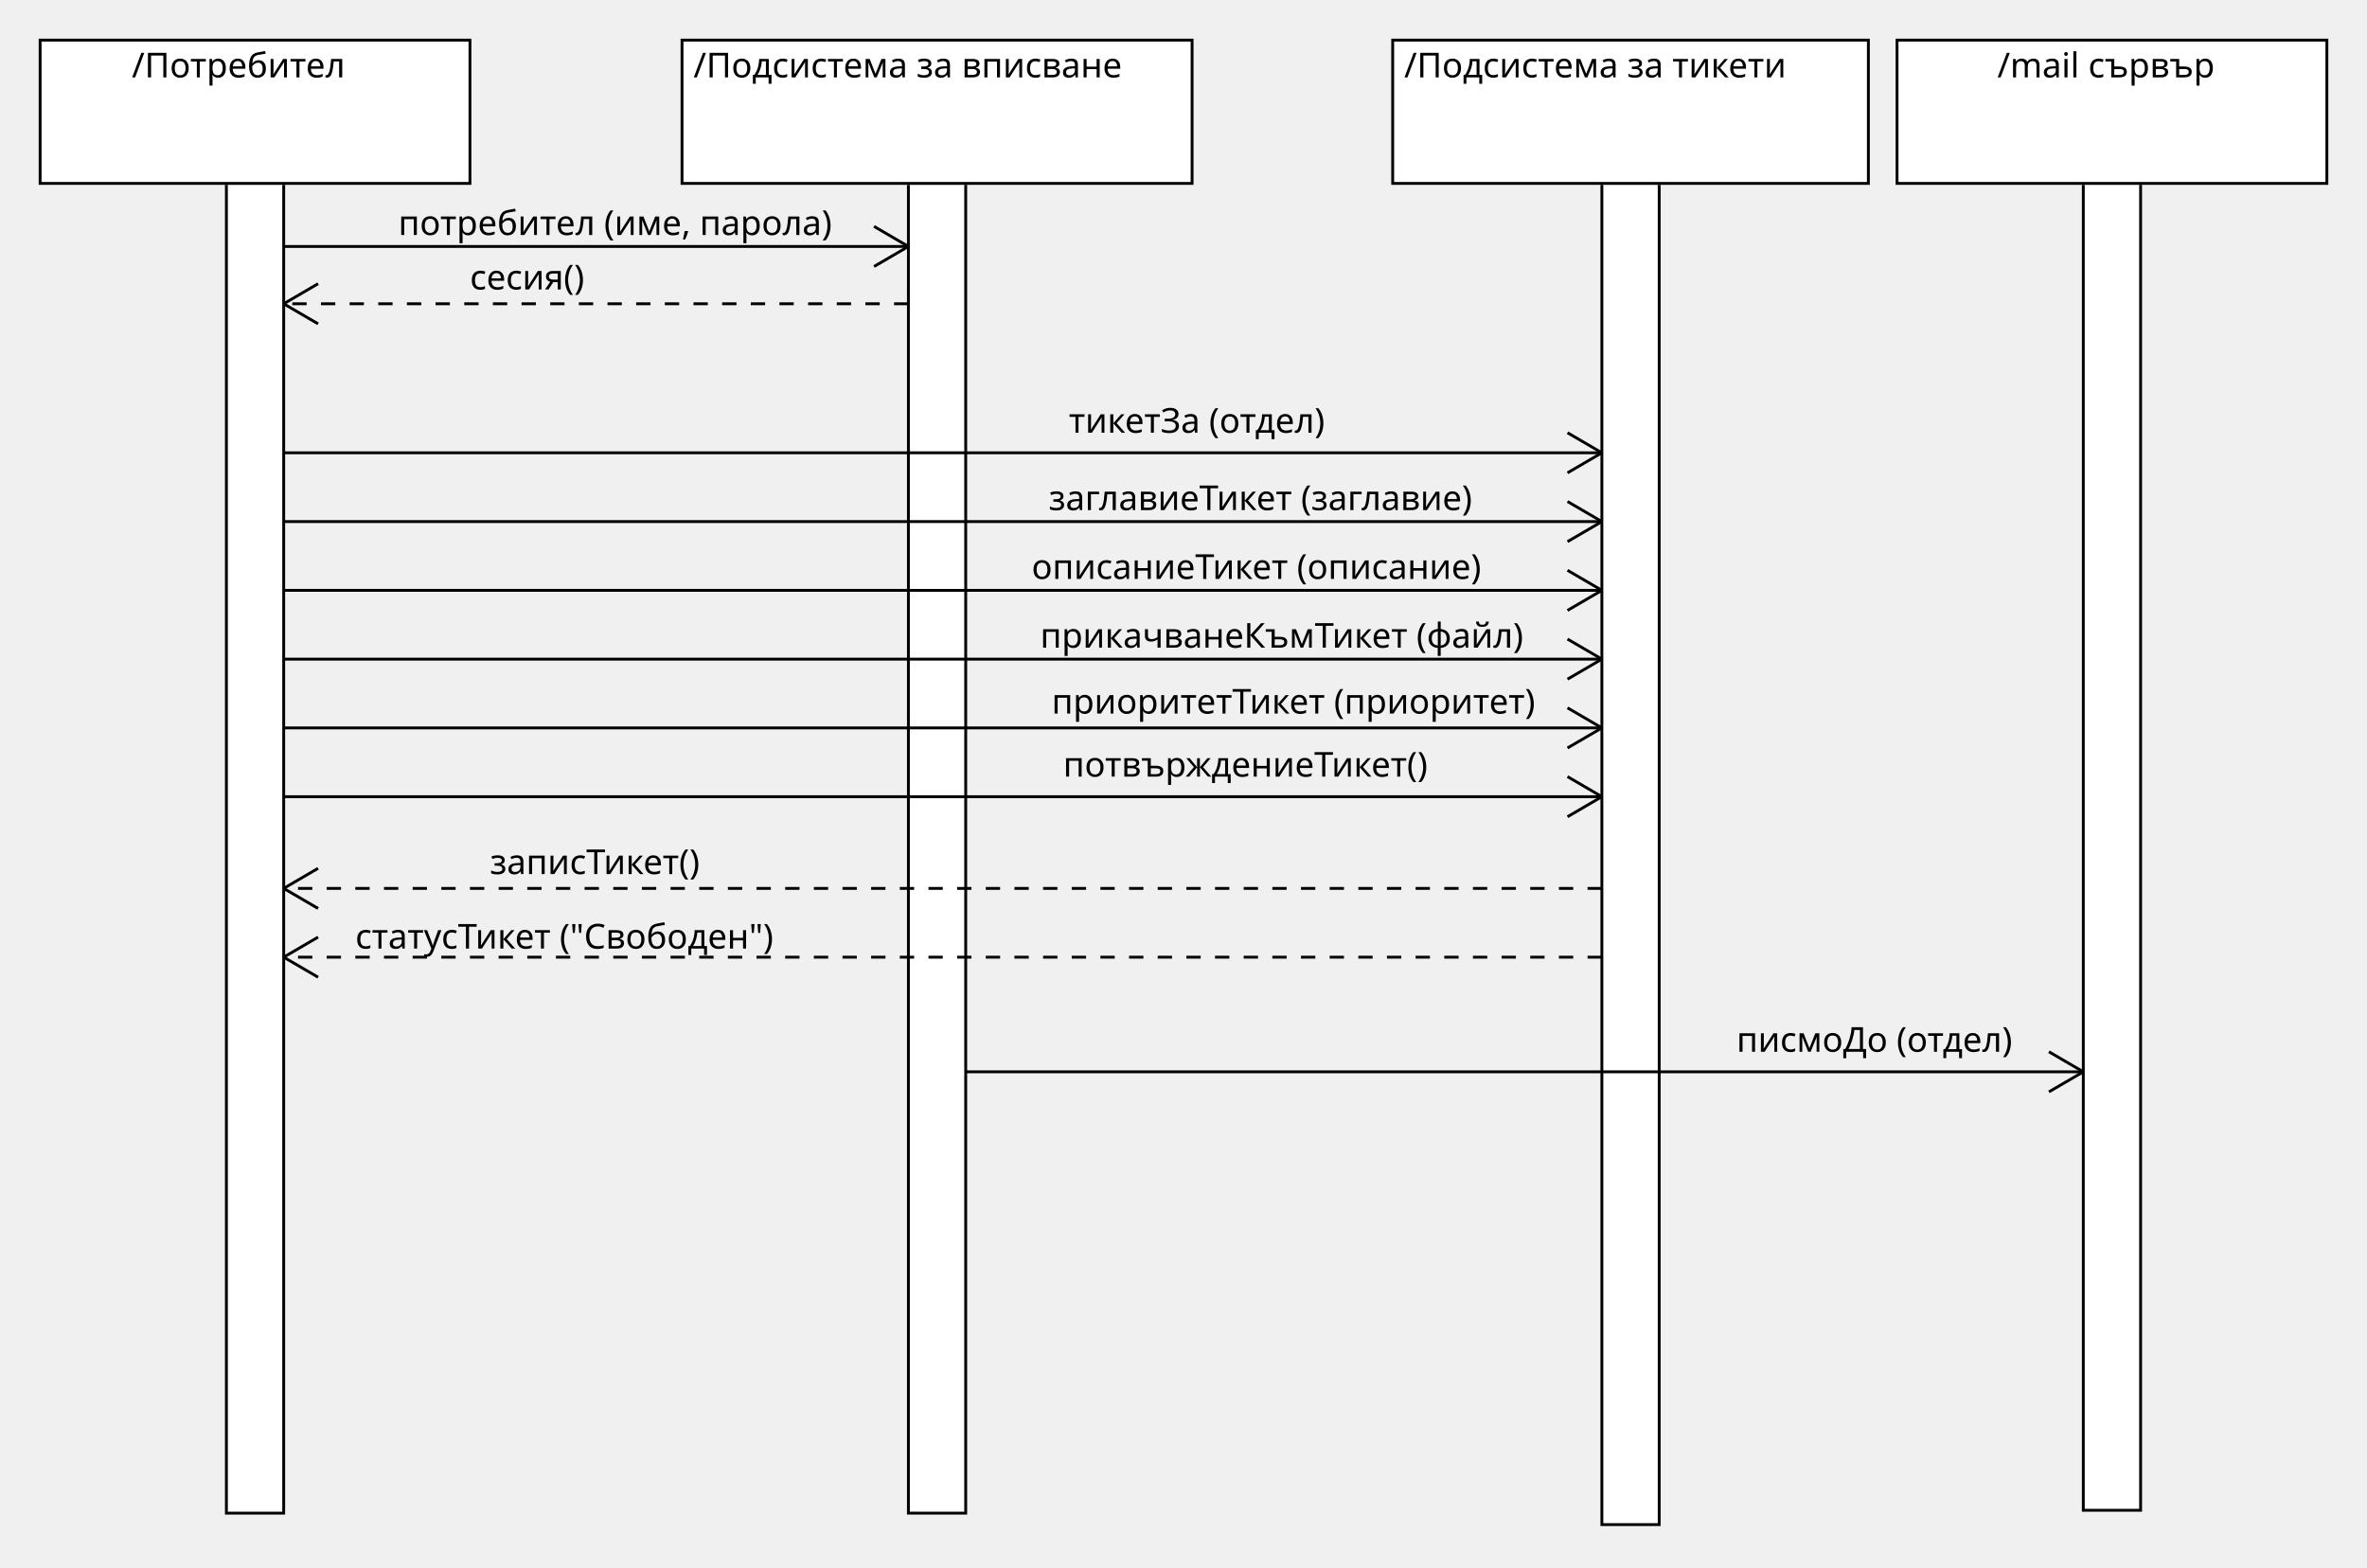
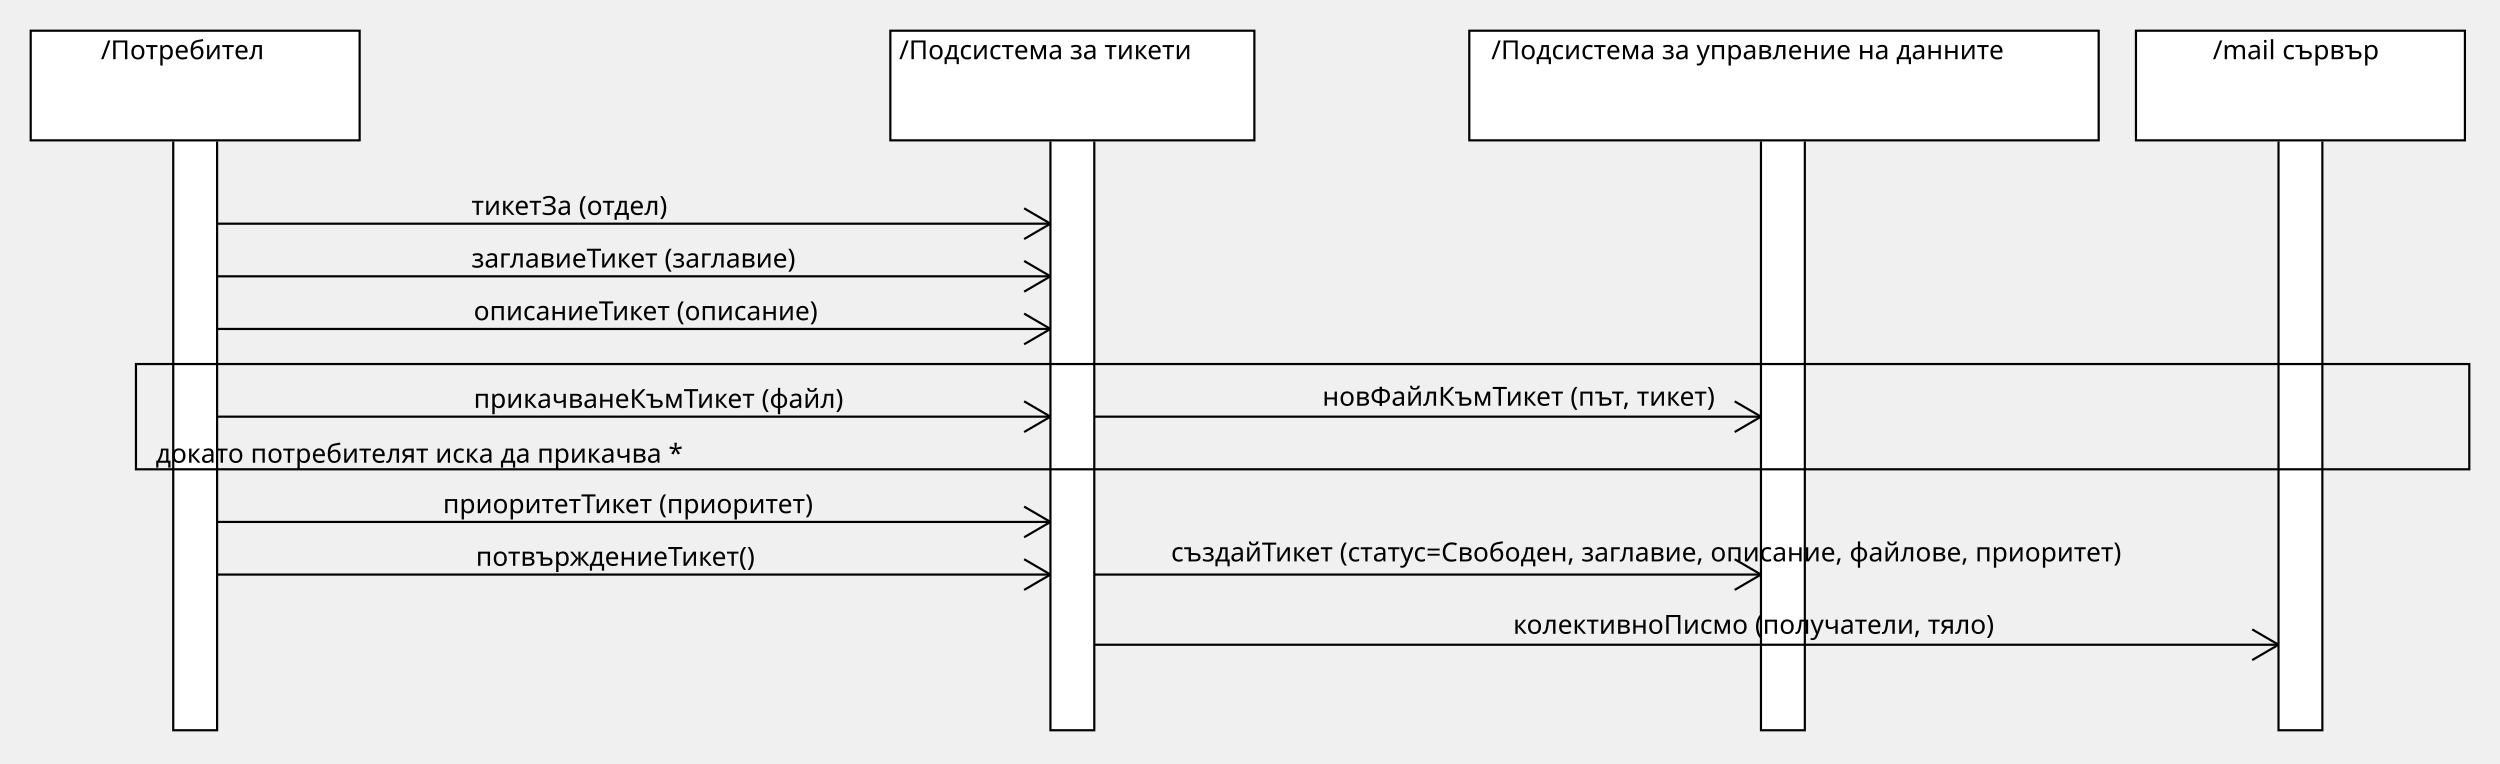
- <svg xmlns="http://www.w3.org/2000/svg" height="547" version="1.1" width="826">
+ <svg xmlns="http://www.w3.org/2000/svg" height="348" version="1.1" width="1140">
  <line fill="#000000" stroke="#000000" stroke-width="1" x1="89" x2="89" y1="63" y2="68" />
  <line fill="#000000" stroke="#000000" stroke-width="1" x1="89" x2="89" y1="73" y2="78" />
  <line fill="#000000" stroke="#000000" stroke-width="1" x1="89" x2="89" y1="83" y2="88" />
  <line fill="#000000" stroke="#000000" stroke-width="1" x1="89" x2="89" y1="93" y2="98" />
  <line fill="#000000" stroke="#000000" stroke-width="1" x1="89" x2="89" y1="103" y2="108" />
  <line fill="#000000" stroke="#000000" stroke-width="1" x1="89" x2="89" y1="113" y2="118" />
  <line fill="#000000" stroke="#000000" stroke-width="1" x1="89" x2="89" y1="123" y2="128" />
  <line fill="#000000" stroke="#000000" stroke-width="1" x1="89" x2="89" y1="133" y2="138" />
  <line fill="#000000" stroke="#000000" stroke-width="1" x1="89" x2="89" y1="143" y2="148" />
  <line fill="#000000" stroke="#000000" stroke-width="1" x1="89" x2="89" y1="153" y2="158" />
  <line fill="#000000" stroke="#000000" stroke-width="1" x1="89" x2="89" y1="163" y2="168" />
  <line fill="#000000" stroke="#000000" stroke-width="1" x1="89" x2="89" y1="173" y2="178" />
  <line fill="#000000" stroke="#000000" stroke-width="1" x1="89" x2="89" y1="183" y2="188" />
  <line fill="#000000" stroke="#000000" stroke-width="1" x1="89" x2="89" y1="193" y2="198" />
  <line fill="#000000" stroke="#000000" stroke-width="1" x1="89" x2="89" y1="203" y2="208" />
  <line fill="#000000" stroke="#000000" stroke-width="1" x1="89" x2="89" y1="213" y2="218" />
  <line fill="#000000" stroke="#000000" stroke-width="1" x1="89" x2="89" y1="223" y2="228" />
  <line fill="#000000" stroke="#000000" stroke-width="1" x1="89" x2="89" y1="233" y2="238" />
  <line fill="#000000" stroke="#000000" stroke-width="1" x1="89" x2="89" y1="243" y2="248" />
  <line fill="#000000" stroke="#000000" stroke-width="1" x1="89" x2="89" y1="253" y2="258" />
  <line fill="#000000" stroke="#000000" stroke-width="1" x1="89" x2="89" y1="263" y2="268" />
  <line fill="#000000" stroke="#000000" stroke-width="1" x1="89" x2="89" y1="273" y2="278" />
  <line fill="#000000" stroke="#000000" stroke-width="1" x1="89" x2="89" y1="283" y2="288" />
  <line fill="#000000" stroke="#000000" stroke-width="1" x1="89" x2="89" y1="293" y2="298" />
  <line fill="#000000" stroke="#000000" stroke-width="1" x1="89" x2="89" y1="303" y2="308" />
  <line fill="#000000" stroke="#000000" stroke-width="1" x1="89" x2="89" y1="313" y2="318" />
  <line fill="#000000" stroke="#000000" stroke-width="1" x1="89" x2="89" y1="323" y2="328" />
-   <line fill="#000000" stroke="#000000" stroke-width="1" x1="89" x2="89" y1="333" y2="338" />
-   <line fill="#000000" stroke="#000000" stroke-width="1" x1="89" x2="89" y1="343" y2="348" />
-   <line fill="#000000" stroke="#000000" stroke-width="1" x1="89" x2="89" y1="353" y2="358" />
-   <line fill="#000000" stroke="#000000" stroke-width="1" x1="89" x2="89" y1="363" y2="368" />
-   <line fill="#000000" stroke="#000000" stroke-width="1" x1="89" x2="89" y1="373" y2="378" />
-   <line fill="#000000" stroke="#000000" stroke-width="1" x1="89" x2="89" y1="383" y2="388" />
-   <line fill="#000000" stroke="#000000" stroke-width="1" x1="89" x2="89" y1="393" y2="398" />
-   <line fill="#000000" stroke="#000000" stroke-width="1" x1="89" x2="89" y1="403" y2="408" />
-   <line fill="#000000" stroke="#000000" stroke-width="1" x1="89" x2="89" y1="413" y2="418" />
-   <line fill="#000000" stroke="#000000" stroke-width="1" x1="89" x2="89" y1="423" y2="428" />
-   <line fill="#000000" stroke="#000000" stroke-width="1" x1="89" x2="89" y1="433" y2="438" />
-   <line fill="#000000" stroke="#000000" stroke-width="1" x1="89" x2="89" y1="443" y2="448" />
-   <line fill="#000000" stroke="#000000" stroke-width="1" x1="89" x2="89" y1="453" y2="458" />
-   <line fill="#000000" stroke="#000000" stroke-width="1" x1="89" x2="89" y1="463" y2="468" />
-   <line fill="#000000" stroke="#000000" stroke-width="1" x1="89" x2="89" y1="473" y2="478" />
-   <line fill="#000000" stroke="#000000" stroke-width="1" x1="89" x2="89" y1="483" y2="488" />
-   <line fill="#000000" stroke="#000000" stroke-width="1" x1="89" x2="89" y1="493" y2="498" />
-   <line fill="#000000" stroke="#000000" stroke-width="1" x1="89" x2="89" y1="503" y2="508" />
-   <line fill="#000000" stroke="#000000" stroke-width="1" x1="89" x2="89" y1="513" y2="518" />
-   <line fill="#000000" stroke="#000000" stroke-width="1" x1="89" x2="89" y1="523" y2="528" />
-   <rect fill="#ffffff" height="465" stroke="#ffffff" stroke-width="1" width="20" x="79" y="63" />
-   <rect fill="none" height="465" stroke="#000000" stroke-width="1" width="20" x="79" y="63" />
+   <rect fill="#ffffff" height="270" stroke="#ffffff" stroke-width="1" width="20" x="79" y="63" />
+   <rect fill="none" height="270" stroke="#000000" stroke-width="1" width="20" x="79" y="63" />
  <rect fill="#ffffff" height="50" stroke="#ffffff" stroke-width="1" width="150" x="14" y="14" />
  <rect fill="none" height="50" stroke="#000000" stroke-width="1" width="150" x="14" y="14" />
  <text font-family="Dialog" font-size="12" x="46" y="27">
/Потребител</text>
-   <line fill="#000000" stroke="#000000" stroke-width="1" x1="569" x2="569" y1="63" y2="68" />
-   <line fill="#000000" stroke="#000000" stroke-width="1" x1="569" x2="569" y1="73" y2="78" />
-   <line fill="#000000" stroke="#000000" stroke-width="1" x1="569" x2="569" y1="83" y2="88" />
-   <line fill="#000000" stroke="#000000" stroke-width="1" x1="569" x2="569" y1="93" y2="98" />
-   <line fill="#000000" stroke="#000000" stroke-width="1" x1="569" x2="569" y1="103" y2="108" />
-   <line fill="#000000" stroke="#000000" stroke-width="1" x1="569" x2="569" y1="113" y2="118" />
-   <line fill="#000000" stroke="#000000" stroke-width="1" x1="569" x2="569" y1="123" y2="128" />
-   <line fill="#000000" stroke="#000000" stroke-width="1" x1="569" x2="569" y1="133" y2="138" />
-   <line fill="#000000" stroke="#000000" stroke-width="1" x1="569" x2="569" y1="143" y2="148" />
-   <line fill="#000000" stroke="#000000" stroke-width="1" x1="569" x2="569" y1="153" y2="158" />
-   <line fill="#000000" stroke="#000000" stroke-width="1" x1="569" x2="569" y1="163" y2="168" />
-   <line fill="#000000" stroke="#000000" stroke-width="1" x1="569" x2="569" y1="173" y2="178" />
-   <line fill="#000000" stroke="#000000" stroke-width="1" x1="569" x2="569" y1="183" y2="188" />
-   <line fill="#000000" stroke="#000000" stroke-width="1" x1="569" x2="569" y1="193" y2="198" />
-   <line fill="#000000" stroke="#000000" stroke-width="1" x1="569" x2="569" y1="203" y2="208" />
-   <line fill="#000000" stroke="#000000" stroke-width="1" x1="569" x2="569" y1="213" y2="218" />
-   <line fill="#000000" stroke="#000000" stroke-width="1" x1="569" x2="569" y1="223" y2="228" />
-   <line fill="#000000" stroke="#000000" stroke-width="1" x1="569" x2="569" y1="233" y2="238" />
-   <line fill="#000000" stroke="#000000" stroke-width="1" x1="569" x2="569" y1="243" y2="248" />
-   <line fill="#000000" stroke="#000000" stroke-width="1" x1="569" x2="569" y1="253" y2="258" />
-   <line fill="#000000" stroke="#000000" stroke-width="1" x1="569" x2="569" y1="263" y2="268" />
-   <line fill="#000000" stroke="#000000" stroke-width="1" x1="569" x2="569" y1="273" y2="278" />
-   <line fill="#000000" stroke="#000000" stroke-width="1" x1="569" x2="569" y1="283" y2="288" />
-   <line fill="#000000" stroke="#000000" stroke-width="1" x1="569" x2="569" y1="293" y2="298" />
-   <line fill="#000000" stroke="#000000" stroke-width="1" x1="569" x2="569" y1="303" y2="308" />
-   <line fill="#000000" stroke="#000000" stroke-width="1" x1="569" x2="569" y1="313" y2="318" />
-   <line fill="#000000" stroke="#000000" stroke-width="1" x1="569" x2="569" y1="323" y2="328" />
-   <line fill="#000000" stroke="#000000" stroke-width="1" x1="569" x2="569" y1="333" y2="338" />
-   <line fill="#000000" stroke="#000000" stroke-width="1" x1="569" x2="569" y1="343" y2="348" />
-   <line fill="#000000" stroke="#000000" stroke-width="1" x1="569" x2="569" y1="353" y2="358" />
-   <line fill="#000000" stroke="#000000" stroke-width="1" x1="569" x2="569" y1="363" y2="368" />
-   <line fill="#000000" stroke="#000000" stroke-width="1" x1="569" x2="569" y1="373" y2="378" />
-   <line fill="#000000" stroke="#000000" stroke-width="1" x1="569" x2="569" y1="383" y2="388" />
-   <line fill="#000000" stroke="#000000" stroke-width="1" x1="569" x2="569" y1="393" y2="398" />
-   <line fill="#000000" stroke="#000000" stroke-width="1" x1="569" x2="569" y1="403" y2="408" />
-   <line fill="#000000" stroke="#000000" stroke-width="1" x1="569" x2="569" y1="413" y2="418" />
-   <line fill="#000000" stroke="#000000" stroke-width="1" x1="569" x2="569" y1="423" y2="428" />
-   <line fill="#000000" stroke="#000000" stroke-width="1" x1="569" x2="569" y1="433" y2="438" />
-   <line fill="#000000" stroke="#000000" stroke-width="1" x1="569" x2="569" y1="443" y2="448" />
-   <line fill="#000000" stroke="#000000" stroke-width="1" x1="569" x2="569" y1="453" y2="458" />
-   <line fill="#000000" stroke="#000000" stroke-width="1" x1="569" x2="569" y1="463" y2="468" />
-   <line fill="#000000" stroke="#000000" stroke-width="1" x1="569" x2="569" y1="473" y2="478" />
-   <line fill="#000000" stroke="#000000" stroke-width="1" x1="569" x2="569" y1="483" y2="488" />
-   <line fill="#000000" stroke="#000000" stroke-width="1" x1="569" x2="569" y1="493" y2="498" />
-   <line fill="#000000" stroke="#000000" stroke-width="1" x1="569" x2="569" y1="503" y2="508" />
-   <line fill="#000000" stroke="#000000" stroke-width="1" x1="569" x2="569" y1="513" y2="518" />
-   <line fill="#000000" stroke="#000000" stroke-width="1" x1="569" x2="569" y1="523" y2="528" />
-   <rect fill="#ffffff" height="469" stroke="#ffffff" stroke-width="1" width="20" x="559" y="63" />
-   <rect fill="none" height="469" stroke="#000000" stroke-width="1" width="20" x="559" y="63" />
-   <rect fill="#ffffff" height="50" stroke="#ffffff" stroke-width="1" width="166" x="486" y="14" />
-   <rect fill="none" height="50" stroke="#000000" stroke-width="1" width="166" x="486" y="14" />
-   <text font-family="Dialog" font-size="12" x="490" y="27">
+   <line fill="#000000" stroke="#000000" stroke-width="1" x1="489" x2="489" y1="63" y2="68" />
+   <line fill="#000000" stroke="#000000" stroke-width="1" x1="489" x2="489" y1="73" y2="78" />
+   <line fill="#000000" stroke="#000000" stroke-width="1" x1="489" x2="489" y1="83" y2="88" />
+   <line fill="#000000" stroke="#000000" stroke-width="1" x1="489" x2="489" y1="93" y2="98" />
+   <line fill="#000000" stroke="#000000" stroke-width="1" x1="489" x2="489" y1="103" y2="108" />
+   <line fill="#000000" stroke="#000000" stroke-width="1" x1="489" x2="489" y1="113" y2="118" />
+   <line fill="#000000" stroke="#000000" stroke-width="1" x1="489" x2="489" y1="123" y2="128" />
+   <line fill="#000000" stroke="#000000" stroke-width="1" x1="489" x2="489" y1="133" y2="138" />
+   <line fill="#000000" stroke="#000000" stroke-width="1" x1="489" x2="489" y1="143" y2="148" />
+   <line fill="#000000" stroke="#000000" stroke-width="1" x1="489" x2="489" y1="153" y2="158" />
+   <line fill="#000000" stroke="#000000" stroke-width="1" x1="489" x2="489" y1="163" y2="168" />
+   <line fill="#000000" stroke="#000000" stroke-width="1" x1="489" x2="489" y1="173" y2="178" />
+   <line fill="#000000" stroke="#000000" stroke-width="1" x1="489" x2="489" y1="183" y2="188" />
+   <line fill="#000000" stroke="#000000" stroke-width="1" x1="489" x2="489" y1="193" y2="198" />
+   <line fill="#000000" stroke="#000000" stroke-width="1" x1="489" x2="489" y1="203" y2="208" />
+   <line fill="#000000" stroke="#000000" stroke-width="1" x1="489" x2="489" y1="213" y2="218" />
+   <line fill="#000000" stroke="#000000" stroke-width="1" x1="489" x2="489" y1="223" y2="228" />
+   <line fill="#000000" stroke="#000000" stroke-width="1" x1="489" x2="489" y1="233" y2="238" />
+   <line fill="#000000" stroke="#000000" stroke-width="1" x1="489" x2="489" y1="243" y2="248" />
+   <line fill="#000000" stroke="#000000" stroke-width="1" x1="489" x2="489" y1="253" y2="258" />
+   <line fill="#000000" stroke="#000000" stroke-width="1" x1="489" x2="489" y1="263" y2="268" />
+   <line fill="#000000" stroke="#000000" stroke-width="1" x1="489" x2="489" y1="273" y2="278" />
+   <line fill="#000000" stroke="#000000" stroke-width="1" x1="489" x2="489" y1="283" y2="288" />
+   <line fill="#000000" stroke="#000000" stroke-width="1" x1="489" x2="489" y1="293" y2="298" />
+   <line fill="#000000" stroke="#000000" stroke-width="1" x1="489" x2="489" y1="303" y2="308" />
+   <line fill="#000000" stroke="#000000" stroke-width="1" x1="489" x2="489" y1="313" y2="318" />
+   <line fill="#000000" stroke="#000000" stroke-width="1" x1="489" x2="489" y1="323" y2="328" />
+   <rect fill="#ffffff" height="270" stroke="#ffffff" stroke-width="1" width="20" x="479" y="63" />
+   <rect fill="none" height="270" stroke="#000000" stroke-width="1" width="20" x="479" y="63" />
+   <rect fill="#ffffff" height="50" stroke="#ffffff" stroke-width="1" width="166" x="406" y="14" />
+   <rect fill="none" height="50" stroke="#000000" stroke-width="1" width="166" x="406" y="14" />
+   <text font-family="Dialog" font-size="12" x="410" y="27">
/Подсистема за тикети</text>
-   <line fill="#000000" stroke="#000000" stroke-width="1" x1="327" x2="327" y1="63" y2="68" />
-   <line fill="#000000" stroke="#000000" stroke-width="1" x1="327" x2="327" y1="73" y2="78" />
-   <line fill="#000000" stroke="#000000" stroke-width="1" x1="327" x2="327" y1="83" y2="88" />
-   <line fill="#000000" stroke="#000000" stroke-width="1" x1="327" x2="327" y1="93" y2="98" />
-   <line fill="#000000" stroke="#000000" stroke-width="1" x1="327" x2="327" y1="103" y2="108" />
-   <line fill="#000000" stroke="#000000" stroke-width="1" x1="327" x2="327" y1="113" y2="118" />
-   <line fill="#000000" stroke="#000000" stroke-width="1" x1="327" x2="327" y1="123" y2="128" />
-   <line fill="#000000" stroke="#000000" stroke-width="1" x1="327" x2="327" y1="133" y2="138" />
-   <line fill="#000000" stroke="#000000" stroke-width="1" x1="327" x2="327" y1="143" y2="148" />
-   <line fill="#000000" stroke="#000000" stroke-width="1" x1="327" x2="327" y1="153" y2="158" />
-   <line fill="#000000" stroke="#000000" stroke-width="1" x1="327" x2="327" y1="163" y2="168" />
-   <line fill="#000000" stroke="#000000" stroke-width="1" x1="327" x2="327" y1="173" y2="178" />
-   <line fill="#000000" stroke="#000000" stroke-width="1" x1="327" x2="327" y1="183" y2="188" />
-   <line fill="#000000" stroke="#000000" stroke-width="1" x1="327" x2="327" y1="193" y2="198" />
-   <line fill="#000000" stroke="#000000" stroke-width="1" x1="327" x2="327" y1="203" y2="208" />
-   <line fill="#000000" stroke="#000000" stroke-width="1" x1="327" x2="327" y1="213" y2="218" />
-   <line fill="#000000" stroke="#000000" stroke-width="1" x1="327" x2="327" y1="223" y2="228" />
-   <line fill="#000000" stroke="#000000" stroke-width="1" x1="327" x2="327" y1="233" y2="238" />
-   <line fill="#000000" stroke="#000000" stroke-width="1" x1="327" x2="327" y1="243" y2="248" />
-   <line fill="#000000" stroke="#000000" stroke-width="1" x1="327" x2="327" y1="253" y2="258" />
-   <line fill="#000000" stroke="#000000" stroke-width="1" x1="327" x2="327" y1="263" y2="268" />
-   <line fill="#000000" stroke="#000000" stroke-width="1" x1="327" x2="327" y1="273" y2="278" />
-   <line fill="#000000" stroke="#000000" stroke-width="1" x1="327" x2="327" y1="283" y2="288" />
-   <line fill="#000000" stroke="#000000" stroke-width="1" x1="327" x2="327" y1="293" y2="298" />
-   <line fill="#000000" stroke="#000000" stroke-width="1" x1="327" x2="327" y1="303" y2="308" />
-   <line fill="#000000" stroke="#000000" stroke-width="1" x1="327" x2="327" y1="313" y2="318" />
-   <line fill="#000000" stroke="#000000" stroke-width="1" x1="327" x2="327" y1="323" y2="328" />
-   <line fill="#000000" stroke="#000000" stroke-width="1" x1="327" x2="327" y1="333" y2="338" />
-   <line fill="#000000" stroke="#000000" stroke-width="1" x1="327" x2="327" y1="343" y2="348" />
-   <line fill="#000000" stroke="#000000" stroke-width="1" x1="327" x2="327" y1="353" y2="358" />
-   <line fill="#000000" stroke="#000000" stroke-width="1" x1="327" x2="327" y1="363" y2="368" />
-   <line fill="#000000" stroke="#000000" stroke-width="1" x1="327" x2="327" y1="373" y2="378" />
-   <line fill="#000000" stroke="#000000" stroke-width="1" x1="327" x2="327" y1="383" y2="388" />
-   <line fill="#000000" stroke="#000000" stroke-width="1" x1="327" x2="327" y1="393" y2="398" />
-   <line fill="#000000" stroke="#000000" stroke-width="1" x1="327" x2="327" y1="403" y2="408" />
-   <line fill="#000000" stroke="#000000" stroke-width="1" x1="327" x2="327" y1="413" y2="418" />
-   <line fill="#000000" stroke="#000000" stroke-width="1" x1="327" x2="327" y1="423" y2="428" />
-   <line fill="#000000" stroke="#000000" stroke-width="1" x1="327" x2="327" y1="433" y2="438" />
-   <line fill="#000000" stroke="#000000" stroke-width="1" x1="327" x2="327" y1="443" y2="448" />
-   <line fill="#000000" stroke="#000000" stroke-width="1" x1="327" x2="327" y1="453" y2="458" />
-   <line fill="#000000" stroke="#000000" stroke-width="1" x1="327" x2="327" y1="463" y2="468" />
-   <line fill="#000000" stroke="#000000" stroke-width="1" x1="327" x2="327" y1="473" y2="478" />
-   <line fill="#000000" stroke="#000000" stroke-width="1" x1="327" x2="327" y1="483" y2="488" />
-   <line fill="#000000" stroke="#000000" stroke-width="1" x1="327" x2="327" y1="493" y2="498" />
-   <line fill="#000000" stroke="#000000" stroke-width="1" x1="327" x2="327" y1="503" y2="508" />
-   <line fill="#000000" stroke="#000000" stroke-width="1" x1="327" x2="327" y1="513" y2="518" />
-   <line fill="#000000" stroke="#000000" stroke-width="1" x1="327" x2="327" y1="523" y2="528" />
-   <rect fill="#ffffff" height="465" stroke="#ffffff" stroke-width="1" width="20" x="317" y="63" />
-   <rect fill="none" height="465" stroke="#000000" stroke-width="1" width="20" x="317" y="63" />
-   <rect fill="#ffffff" height="50" stroke="#ffffff" stroke-width="1" width="178" x="238" y="14" />
-   <rect fill="none" height="50" stroke="#000000" stroke-width="1" width="178" x="238" y="14" />
-   <text font-family="Dialog" font-size="12" x="242" y="27">
- /Подсистема за вписване</text>
-   <polyline fill="none" points="99,86 317,86" stroke="#000000" stroke-width="1" />
-   <line fill="#000000" stroke="#000000" stroke-width="1" x1="305" x2="317" y1="93" y2="86" />
-   <line fill="#000000" stroke="#000000" stroke-width="1" x1="305" x2="317" y1="79" y2="86" />
-   <text font-family="Dialog" font-size="12" x="139" y="82">
- потребител (име, парола)</text>
-   <line fill="#000000" stroke="#000000" stroke-width="1" x1="317" x2="312" y1="106" y2="106" />
-   <line fill="#000000" stroke="#000000" stroke-width="1" x1="307" x2="302" y1="106" y2="106" />
-   <line fill="#000000" stroke="#000000" stroke-width="1" x1="297" x2="292" y1="106" y2="106" />
-   <line fill="#000000" stroke="#000000" stroke-width="1" x1="287" x2="282" y1="106" y2="106" />
-   <line fill="#000000" stroke="#000000" stroke-width="1" x1="277" x2="272" y1="106" y2="106" />
-   <line fill="#000000" stroke="#000000" stroke-width="1" x1="267" x2="262" y1="106" y2="106" />
-   <line fill="#000000" stroke="#000000" stroke-width="1" x1="257" x2="252" y1="106" y2="106" />
-   <line fill="#000000" stroke="#000000" stroke-width="1" x1="247" x2="242" y1="106" y2="106" />
-   <line fill="#000000" stroke="#000000" stroke-width="1" x1="237" x2="232" y1="106" y2="106" />
-   <line fill="#000000" stroke="#000000" stroke-width="1" x1="227" x2="222" y1="106" y2="106" />
-   <line fill="#000000" stroke="#000000" stroke-width="1" x1="217" x2="212" y1="106" y2="106" />
-   <line fill="#000000" stroke="#000000" stroke-width="1" x1="207" x2="202" y1="106" y2="106" />
-   <line fill="#000000" stroke="#000000" stroke-width="1" x1="197" x2="192" y1="106" y2="106" />
-   <line fill="#000000" stroke="#000000" stroke-width="1" x1="187" x2="182" y1="106" y2="106" />
-   <line fill="#000000" stroke="#000000" stroke-width="1" x1="177" x2="172" y1="106" y2="106" />
-   <line fill="#000000" stroke="#000000" stroke-width="1" x1="167" x2="162" y1="106" y2="106" />
-   <line fill="#000000" stroke="#000000" stroke-width="1" x1="157" x2="152" y1="106" y2="106" />
-   <line fill="#000000" stroke="#000000" stroke-width="1" x1="147" x2="142" y1="106" y2="106" />
-   <line fill="#000000" stroke="#000000" stroke-width="1" x1="137" x2="132" y1="106" y2="106" />
-   <line fill="#000000" stroke="#000000" stroke-width="1" x1="127" x2="122" y1="106" y2="106" />
-   <line fill="#000000" stroke="#000000" stroke-width="1" x1="117" x2="112" y1="106" y2="106" />
-   <line fill="#000000" stroke="#000000" stroke-width="1" x1="107" x2="102" y1="106" y2="106" />
-   <line fill="#000000" stroke="#000000" stroke-width="1" x1="111" x2="99" y1="99" y2="106" />
-   <line fill="#000000" stroke="#000000" stroke-width="1" x1="111" x2="99" y1="113" y2="106" />
-   <text font-family="Dialog" font-size="12" x="164" y="101">
- сесия()</text>
-   <polyline fill="none" points="99,182 559,182" stroke="#000000" stroke-width="1" />
-   <line fill="#000000" stroke="#000000" stroke-width="1" x1="547" x2="559" y1="189" y2="182" />
-   <line fill="#000000" stroke="#000000" stroke-width="1" x1="547" x2="559" y1="175" y2="182" />
-   <text font-family="Dialog" font-size="12" x="366" y="178">
+   <polyline fill="none" points="99,126 479,126" stroke="#000000" stroke-width="1" />
+   <line fill="#000000" stroke="#000000" stroke-width="1" x1="467" x2="479" y1="133" y2="126" />
+   <line fill="#000000" stroke="#000000" stroke-width="1" x1="467" x2="479" y1="119" y2="126" />
+   <text font-family="Dialog" font-size="12" x="215" y="122">
заглавиеТикет (заглавие)</text>
-   <polyline fill="none" points="99,206 559,206" stroke="#000000" stroke-width="1" />
-   <line fill="#000000" stroke="#000000" stroke-width="1" x1="547" x2="559" y1="213" y2="206" />
-   <line fill="#000000" stroke="#000000" stroke-width="1" x1="547" x2="559" y1="199" y2="206" />
-   <text font-family="Dialog" font-size="12" x="360" y="202">
+   <polyline fill="none" points="99,150 479,150" stroke="#000000" stroke-width="1" />
+   <line fill="#000000" stroke="#000000" stroke-width="1" x1="467" x2="479" y1="157" y2="150" />
+   <line fill="#000000" stroke="#000000" stroke-width="1" x1="467" x2="479" y1="143" y2="150" />
+   <text font-family="Dialog" font-size="12" x="216" y="146">
описаниеТикет (описание)</text>
-   <polyline fill="none" points="99,230 559,230" stroke="#000000" stroke-width="1" />
-   <line fill="#000000" stroke="#000000" stroke-width="1" x1="547" x2="559" y1="237" y2="230" />
-   <line fill="#000000" stroke="#000000" stroke-width="1" x1="547" x2="559" y1="223" y2="230" />
-   <text font-family="Dialog" font-size="12" x="363" y="226">
+   <polyline fill="none" points="99,190 479,190" stroke="#000000" stroke-width="1" />
+   <line fill="#000000" stroke="#000000" stroke-width="1" x1="467" x2="479" y1="197" y2="190" />
+   <line fill="#000000" stroke="#000000" stroke-width="1" x1="467" x2="479" y1="183" y2="190" />
+   <text font-family="Dialog" font-size="12" x="216" y="186">
прикачванеКъмТикет (файл)</text>
-   <polyline fill="none" points="99,254 559,254" stroke="#000000" stroke-width="1" />
-   <line fill="#000000" stroke="#000000" stroke-width="1" x1="547" x2="559" y1="261" y2="254" />
-   <line fill="#000000" stroke="#000000" stroke-width="1" x1="547" x2="559" y1="247" y2="254" />
-   <text font-family="Dialog" font-size="12" x="367" y="249">
+   <polyline fill="none" points="99,238 479,238" stroke="#000000" stroke-width="1" />
+   <line fill="#000000" stroke="#000000" stroke-width="1" x1="467" x2="479" y1="245" y2="238" />
+   <line fill="#000000" stroke="#000000" stroke-width="1" x1="467" x2="479" y1="231" y2="238" />
+   <text font-family="Dialog" font-size="12" x="202" y="234">
приоритетТикет (приоритет)</text>
-   <polyline fill="none" points="99,278 559,278" stroke="#000000" stroke-width="1" />
-   <line fill="#000000" stroke="#000000" stroke-width="1" x1="547" x2="559" y1="285" y2="278" />
-   <line fill="#000000" stroke="#000000" stroke-width="1" x1="547" x2="559" y1="271" y2="278" />
-   <text font-family="Dialog" font-size="12" x="371" y="271">
+   <polyline fill="none" points="99,262 479,262" stroke="#000000" stroke-width="1" />
+   <line fill="#000000" stroke="#000000" stroke-width="1" x1="467" x2="479" y1="269" y2="262" />
+   <line fill="#000000" stroke="#000000" stroke-width="1" x1="467" x2="479" y1="255" y2="262" />
+   <text font-family="Dialog" font-size="12" x="217" y="258">
потвърждениеТикет()</text>
-   <line fill="#000000" stroke="#000000" stroke-width="1" x1="559" x2="554" y1="310" y2="310" />
-   <line fill="#000000" stroke="#000000" stroke-width="1" x1="549" x2="544" y1="310" y2="310" />
-   <line fill="#000000" stroke="#000000" stroke-width="1" x1="539" x2="534" y1="310" y2="310" />
-   <line fill="#000000" stroke="#000000" stroke-width="1" x1="529" x2="524" y1="310" y2="310" />
-   <line fill="#000000" stroke="#000000" stroke-width="1" x1="519" x2="514" y1="310" y2="310" />
-   <line fill="#000000" stroke="#000000" stroke-width="1" x1="509" x2="504" y1="310" y2="310" />
-   <line fill="#000000" stroke="#000000" stroke-width="1" x1="499" x2="494" y1="310" y2="310" />
-   <line fill="#000000" stroke="#000000" stroke-width="1" x1="489" x2="484" y1="310" y2="310" />
-   <line fill="#000000" stroke="#000000" stroke-width="1" x1="479" x2="474" y1="310" y2="310" />
-   <line fill="#000000" stroke="#000000" stroke-width="1" x1="469" x2="464" y1="310" y2="310" />
-   <line fill="#000000" stroke="#000000" stroke-width="1" x1="459" x2="454" y1="310" y2="310" />
-   <line fill="#000000" stroke="#000000" stroke-width="1" x1="449" x2="444" y1="310" y2="310" />
-   <line fill="#000000" stroke="#000000" stroke-width="1" x1="439" x2="434" y1="310" y2="310" />
-   <line fill="#000000" stroke="#000000" stroke-width="1" x1="429" x2="424" y1="310" y2="310" />
-   <line fill="#000000" stroke="#000000" stroke-width="1" x1="419" x2="414" y1="310" y2="310" />
-   <line fill="#000000" stroke="#000000" stroke-width="1" x1="409" x2="404" y1="310" y2="310" />
-   <line fill="#000000" stroke="#000000" stroke-width="1" x1="399" x2="394" y1="310" y2="310" />
-   <line fill="#000000" stroke="#000000" stroke-width="1" x1="389" x2="384" y1="310" y2="310" />
-   <line fill="#000000" stroke="#000000" stroke-width="1" x1="379" x2="374" y1="310" y2="310" />
-   <line fill="#000000" stroke="#000000" stroke-width="1" x1="369" x2="364" y1="310" y2="310" />
-   <line fill="#000000" stroke="#000000" stroke-width="1" x1="359" x2="354" y1="310" y2="310" />
-   <line fill="#000000" stroke="#000000" stroke-width="1" x1="349" x2="344" y1="310" y2="310" />
-   <line fill="#000000" stroke="#000000" stroke-width="1" x1="339" x2="334" y1="310" y2="310" />
-   <line fill="#000000" stroke="#000000" stroke-width="1" x1="329" x2="324" y1="310" y2="310" />
-   <line fill="#000000" stroke="#000000" stroke-width="1" x1="319" x2="314" y1="310" y2="310" />
-   <line fill="#000000" stroke="#000000" stroke-width="1" x1="309" x2="304" y1="310" y2="310" />
-   <line fill="#000000" stroke="#000000" stroke-width="1" x1="299" x2="294" y1="310" y2="310" />
-   <line fill="#000000" stroke="#000000" stroke-width="1" x1="289" x2="284" y1="310" y2="310" />
-   <line fill="#000000" stroke="#000000" stroke-width="1" x1="279" x2="274" y1="310" y2="310" />
-   <line fill="#000000" stroke="#000000" stroke-width="1" x1="269" x2="264" y1="310" y2="310" />
-   <line fill="#000000" stroke="#000000" stroke-width="1" x1="259" x2="254" y1="310" y2="310" />
-   <line fill="#000000" stroke="#000000" stroke-width="1" x1="249" x2="244" y1="310" y2="310" />
-   <line fill="#000000" stroke="#000000" stroke-width="1" x1="239" x2="234" y1="310" y2="310" />
-   <line fill="#000000" stroke="#000000" stroke-width="1" x1="229" x2="224" y1="310" y2="310" />
-   <line fill="#000000" stroke="#000000" stroke-width="1" x1="219" x2="214" y1="310" y2="310" />
-   <line fill="#000000" stroke="#000000" stroke-width="1" x1="209" x2="204" y1="310" y2="310" />
-   <line fill="#000000" stroke="#000000" stroke-width="1" x1="199" x2="194" y1="310" y2="310" />
-   <line fill="#000000" stroke="#000000" stroke-width="1" x1="189" x2="184" y1="310" y2="310" />
-   <line fill="#000000" stroke="#000000" stroke-width="1" x1="179" x2="174" y1="310" y2="310" />
-   <line fill="#000000" stroke="#000000" stroke-width="1" x1="169" x2="164" y1="310" y2="310" />
-   <line fill="#000000" stroke="#000000" stroke-width="1" x1="159" x2="154" y1="310" y2="310" />
-   <line fill="#000000" stroke="#000000" stroke-width="1" x1="149" x2="144" y1="310" y2="310" />
-   <line fill="#000000" stroke="#000000" stroke-width="1" x1="139" x2="134" y1="310" y2="310" />
-   <line fill="#000000" stroke="#000000" stroke-width="1" x1="129" x2="124" y1="310" y2="310" />
-   <line fill="#000000" stroke="#000000" stroke-width="1" x1="119" x2="114" y1="310" y2="310" />
-   <line fill="#000000" stroke="#000000" stroke-width="1" x1="109" x2="104" y1="310" y2="310" />
-   <line fill="#000000" stroke="#000000" stroke-width="1" x1="111" x2="99" y1="303" y2="310" />
-   <line fill="#000000" stroke="#000000" stroke-width="1" x1="111" x2="99" y1="317" y2="310" />
-   <text font-family="Dialog" font-size="12" x="171" y="305">
- записТикет()</text>
-   <polyline fill="none" points="99,158 559,158" stroke="#000000" stroke-width="1" />
-   <line fill="#000000" stroke="#000000" stroke-width="1" x1="547" x2="559" y1="165" y2="158" />
-   <line fill="#000000" stroke="#000000" stroke-width="1" x1="547" x2="559" y1="151" y2="158" />
-   <text font-family="Dialog" font-size="12" x="373" y="151">
+   <polyline fill="none" points="99,102 479,102" stroke="#000000" stroke-width="1" />
+   <line fill="#000000" stroke="#000000" stroke-width="1" x1="467" x2="479" y1="109" y2="102" />
+   <line fill="#000000" stroke="#000000" stroke-width="1" x1="467" x2="479" y1="95" y2="102" />
+   <text font-family="Dialog" font-size="12" x="215" y="98">
тикетЗа (отдел)</text>
-   <line fill="#000000" stroke="#000000" stroke-width="1" x1="559" x2="554" y1="334" y2="334" />
-   <line fill="#000000" stroke="#000000" stroke-width="1" x1="549" x2="544" y1="334" y2="334" />
-   <line fill="#000000" stroke="#000000" stroke-width="1" x1="539" x2="534" y1="334" y2="334" />
-   <line fill="#000000" stroke="#000000" stroke-width="1" x1="529" x2="524" y1="334" y2="334" />
-   <line fill="#000000" stroke="#000000" stroke-width="1" x1="519" x2="514" y1="334" y2="334" />
-   <line fill="#000000" stroke="#000000" stroke-width="1" x1="509" x2="504" y1="334" y2="334" />
-   <line fill="#000000" stroke="#000000" stroke-width="1" x1="499" x2="494" y1="334" y2="334" />
-   <line fill="#000000" stroke="#000000" stroke-width="1" x1="489" x2="484" y1="334" y2="334" />
-   <line fill="#000000" stroke="#000000" stroke-width="1" x1="479" x2="474" y1="334" y2="334" />
-   <line fill="#000000" stroke="#000000" stroke-width="1" x1="469" x2="464" y1="334" y2="334" />
-   <line fill="#000000" stroke="#000000" stroke-width="1" x1="459" x2="454" y1="334" y2="334" />
-   <line fill="#000000" stroke="#000000" stroke-width="1" x1="449" x2="444" y1="334" y2="334" />
-   <line fill="#000000" stroke="#000000" stroke-width="1" x1="439" x2="434" y1="334" y2="334" />
-   <line fill="#000000" stroke="#000000" stroke-width="1" x1="429" x2="424" y1="334" y2="334" />
-   <line fill="#000000" stroke="#000000" stroke-width="1" x1="419" x2="414" y1="334" y2="334" />
-   <line fill="#000000" stroke="#000000" stroke-width="1" x1="409" x2="404" y1="334" y2="334" />
-   <line fill="#000000" stroke="#000000" stroke-width="1" x1="399" x2="394" y1="334" y2="334" />
-   <line fill="#000000" stroke="#000000" stroke-width="1" x1="389" x2="384" y1="334" y2="334" />
-   <line fill="#000000" stroke="#000000" stroke-width="1" x1="379" x2="374" y1="334" y2="334" />
-   <line fill="#000000" stroke="#000000" stroke-width="1" x1="369" x2="364" y1="334" y2="334" />
-   <line fill="#000000" stroke="#000000" stroke-width="1" x1="359" x2="354" y1="334" y2="334" />
-   <line fill="#000000" stroke="#000000" stroke-width="1" x1="349" x2="344" y1="334" y2="334" />
-   <line fill="#000000" stroke="#000000" stroke-width="1" x1="339" x2="334" y1="334" y2="334" />
-   <line fill="#000000" stroke="#000000" stroke-width="1" x1="329" x2="324" y1="334" y2="334" />
-   <line fill="#000000" stroke="#000000" stroke-width="1" x1="319" x2="314" y1="334" y2="334" />
-   <line fill="#000000" stroke="#000000" stroke-width="1" x1="309" x2="304" y1="334" y2="334" />
-   <line fill="#000000" stroke="#000000" stroke-width="1" x1="299" x2="294" y1="334" y2="334" />
-   <line fill="#000000" stroke="#000000" stroke-width="1" x1="289" x2="284" y1="334" y2="334" />
-   <line fill="#000000" stroke="#000000" stroke-width="1" x1="279" x2="274" y1="334" y2="334" />
-   <line fill="#000000" stroke="#000000" stroke-width="1" x1="269" x2="264" y1="334" y2="334" />
-   <line fill="#000000" stroke="#000000" stroke-width="1" x1="259" x2="254" y1="334" y2="334" />
-   <line fill="#000000" stroke="#000000" stroke-width="1" x1="249" x2="244" y1="334" y2="334" />
-   <line fill="#000000" stroke="#000000" stroke-width="1" x1="239" x2="234" y1="334" y2="334" />
-   <line fill="#000000" stroke="#000000" stroke-width="1" x1="229" x2="224" y1="334" y2="334" />
-   <line fill="#000000" stroke="#000000" stroke-width="1" x1="219" x2="214" y1="334" y2="334" />
-   <line fill="#000000" stroke="#000000" stroke-width="1" x1="209" x2="204" y1="334" y2="334" />
-   <line fill="#000000" stroke="#000000" stroke-width="1" x1="199" x2="194" y1="334" y2="334" />
-   <line fill="#000000" stroke="#000000" stroke-width="1" x1="189" x2="184" y1="334" y2="334" />
-   <line fill="#000000" stroke="#000000" stroke-width="1" x1="179" x2="174" y1="334" y2="334" />
-   <line fill="#000000" stroke="#000000" stroke-width="1" x1="169" x2="164" y1="334" y2="334" />
-   <line fill="#000000" stroke="#000000" stroke-width="1" x1="159" x2="154" y1="334" y2="334" />
-   <line fill="#000000" stroke="#000000" stroke-width="1" x1="149" x2="144" y1="334" y2="334" />
-   <line fill="#000000" stroke="#000000" stroke-width="1" x1="139" x2="134" y1="334" y2="334" />
-   <line fill="#000000" stroke="#000000" stroke-width="1" x1="129" x2="124" y1="334" y2="334" />
-   <line fill="#000000" stroke="#000000" stroke-width="1" x1="119" x2="114" y1="334" y2="334" />
-   <line fill="#000000" stroke="#000000" stroke-width="1" x1="109" x2="104" y1="334" y2="334" />
-   <line fill="#000000" stroke="#000000" stroke-width="1" x1="111" x2="99" y1="327" y2="334" />
-   <line fill="#000000" stroke="#000000" stroke-width="1" x1="111" x2="99" y1="341" y2="334" />
-   <text font-family="Dialog" font-size="12" x="124" y="331">
- статусТикет ("Свободен")</text>
-   <line fill="#000000" stroke="#000000" stroke-width="1" x1="737" x2="737" y1="63" y2="68" />
-   <line fill="#000000" stroke="#000000" stroke-width="1" x1="737" x2="737" y1="73" y2="78" />
-   <line fill="#000000" stroke="#000000" stroke-width="1" x1="737" x2="737" y1="83" y2="88" />
-   <line fill="#000000" stroke="#000000" stroke-width="1" x1="737" x2="737" y1="93" y2="98" />
-   <line fill="#000000" stroke="#000000" stroke-width="1" x1="737" x2="737" y1="103" y2="108" />
-   <line fill="#000000" stroke="#000000" stroke-width="1" x1="737" x2="737" y1="113" y2="118" />
-   <line fill="#000000" stroke="#000000" stroke-width="1" x1="737" x2="737" y1="123" y2="128" />
-   <line fill="#000000" stroke="#000000" stroke-width="1" x1="737" x2="737" y1="133" y2="138" />
-   <line fill="#000000" stroke="#000000" stroke-width="1" x1="737" x2="737" y1="143" y2="148" />
-   <line fill="#000000" stroke="#000000" stroke-width="1" x1="737" x2="737" y1="153" y2="158" />
-   <line fill="#000000" stroke="#000000" stroke-width="1" x1="737" x2="737" y1="163" y2="168" />
-   <line fill="#000000" stroke="#000000" stroke-width="1" x1="737" x2="737" y1="173" y2="178" />
-   <line fill="#000000" stroke="#000000" stroke-width="1" x1="737" x2="737" y1="183" y2="188" />
-   <line fill="#000000" stroke="#000000" stroke-width="1" x1="737" x2="737" y1="193" y2="198" />
-   <line fill="#000000" stroke="#000000" stroke-width="1" x1="737" x2="737" y1="203" y2="208" />
-   <line fill="#000000" stroke="#000000" stroke-width="1" x1="737" x2="737" y1="213" y2="218" />
-   <line fill="#000000" stroke="#000000" stroke-width="1" x1="737" x2="737" y1="223" y2="228" />
-   <line fill="#000000" stroke="#000000" stroke-width="1" x1="737" x2="737" y1="233" y2="238" />
-   <line fill="#000000" stroke="#000000" stroke-width="1" x1="737" x2="737" y1="243" y2="248" />
-   <line fill="#000000" stroke="#000000" stroke-width="1" x1="737" x2="737" y1="253" y2="258" />
-   <line fill="#000000" stroke="#000000" stroke-width="1" x1="737" x2="737" y1="263" y2="268" />
-   <line fill="#000000" stroke="#000000" stroke-width="1" x1="737" x2="737" y1="273" y2="278" />
-   <line fill="#000000" stroke="#000000" stroke-width="1" x1="737" x2="737" y1="283" y2="288" />
-   <line fill="#000000" stroke="#000000" stroke-width="1" x1="737" x2="737" y1="293" y2="298" />
-   <line fill="#000000" stroke="#000000" stroke-width="1" x1="737" x2="737" y1="303" y2="308" />
-   <line fill="#000000" stroke="#000000" stroke-width="1" x1="737" x2="737" y1="313" y2="318" />
-   <line fill="#000000" stroke="#000000" stroke-width="1" x1="737" x2="737" y1="323" y2="328" />
-   <line fill="#000000" stroke="#000000" stroke-width="1" x1="737" x2="737" y1="333" y2="338" />
-   <line fill="#000000" stroke="#000000" stroke-width="1" x1="737" x2="737" y1="343" y2="348" />
-   <line fill="#000000" stroke="#000000" stroke-width="1" x1="737" x2="737" y1="353" y2="358" />
-   <line fill="#000000" stroke="#000000" stroke-width="1" x1="737" x2="737" y1="363" y2="368" />
-   <line fill="#000000" stroke="#000000" stroke-width="1" x1="737" x2="737" y1="373" y2="378" />
-   <line fill="#000000" stroke="#000000" stroke-width="1" x1="737" x2="737" y1="383" y2="388" />
-   <line fill="#000000" stroke="#000000" stroke-width="1" x1="737" x2="737" y1="393" y2="398" />
-   <line fill="#000000" stroke="#000000" stroke-width="1" x1="737" x2="737" y1="403" y2="408" />
-   <line fill="#000000" stroke="#000000" stroke-width="1" x1="737" x2="737" y1="413" y2="418" />
-   <line fill="#000000" stroke="#000000" stroke-width="1" x1="737" x2="737" y1="423" y2="428" />
-   <line fill="#000000" stroke="#000000" stroke-width="1" x1="737" x2="737" y1="433" y2="438" />
-   <line fill="#000000" stroke="#000000" stroke-width="1" x1="737" x2="737" y1="443" y2="448" />
-   <line fill="#000000" stroke="#000000" stroke-width="1" x1="737" x2="737" y1="453" y2="458" />
-   <line fill="#000000" stroke="#000000" stroke-width="1" x1="737" x2="737" y1="463" y2="468" />
-   <line fill="#000000" stroke="#000000" stroke-width="1" x1="737" x2="737" y1="473" y2="478" />
-   <line fill="#000000" stroke="#000000" stroke-width="1" x1="737" x2="737" y1="483" y2="488" />
-   <line fill="#000000" stroke="#000000" stroke-width="1" x1="737" x2="737" y1="493" y2="498" />
-   <line fill="#000000" stroke="#000000" stroke-width="1" x1="737" x2="737" y1="503" y2="508" />
-   <line fill="#000000" stroke="#000000" stroke-width="1" x1="737" x2="737" y1="513" y2="518" />
-   <line fill="#000000" stroke="#000000" stroke-width="1" x1="737" x2="737" y1="523" y2="527" />
-   <rect fill="#ffffff" height="464" stroke="#ffffff" stroke-width="1" width="20" x="727" y="63" />
-   <rect fill="none" height="464" stroke="#000000" stroke-width="1" width="20" x="727" y="63" />
-   <rect fill="#ffffff" height="50" stroke="#ffffff" stroke-width="1" width="150" x="662" y="14" />
-   <rect fill="none" height="50" stroke="#000000" stroke-width="1" width="150" x="662" y="14" />
-   <text font-family="Dialog" font-size="12" x="697" y="27">
+   <line fill="#000000" stroke="#000000" stroke-width="1" x1="1049" x2="1049" y1="63" y2="68" />
+   <line fill="#000000" stroke="#000000" stroke-width="1" x1="1049" x2="1049" y1="73" y2="78" />
+   <line fill="#000000" stroke="#000000" stroke-width="1" x1="1049" x2="1049" y1="83" y2="88" />
+   <line fill="#000000" stroke="#000000" stroke-width="1" x1="1049" x2="1049" y1="93" y2="98" />
+   <line fill="#000000" stroke="#000000" stroke-width="1" x1="1049" x2="1049" y1="103" y2="108" />
+   <line fill="#000000" stroke="#000000" stroke-width="1" x1="1049" x2="1049" y1="113" y2="118" />
+   <line fill="#000000" stroke="#000000" stroke-width="1" x1="1049" x2="1049" y1="123" y2="128" />
+   <line fill="#000000" stroke="#000000" stroke-width="1" x1="1049" x2="1049" y1="133" y2="138" />
+   <line fill="#000000" stroke="#000000" stroke-width="1" x1="1049" x2="1049" y1="143" y2="148" />
+   <line fill="#000000" stroke="#000000" stroke-width="1" x1="1049" x2="1049" y1="153" y2="158" />
+   <line fill="#000000" stroke="#000000" stroke-width="1" x1="1049" x2="1049" y1="163" y2="168" />
+   <line fill="#000000" stroke="#000000" stroke-width="1" x1="1049" x2="1049" y1="173" y2="178" />
+   <line fill="#000000" stroke="#000000" stroke-width="1" x1="1049" x2="1049" y1="183" y2="188" />
+   <line fill="#000000" stroke="#000000" stroke-width="1" x1="1049" x2="1049" y1="193" y2="198" />
+   <line fill="#000000" stroke="#000000" stroke-width="1" x1="1049" x2="1049" y1="203" y2="208" />
+   <line fill="#000000" stroke="#000000" stroke-width="1" x1="1049" x2="1049" y1="213" y2="218" />
+   <line fill="#000000" stroke="#000000" stroke-width="1" x1="1049" x2="1049" y1="223" y2="228" />
+   <line fill="#000000" stroke="#000000" stroke-width="1" x1="1049" x2="1049" y1="233" y2="238" />
+   <line fill="#000000" stroke="#000000" stroke-width="1" x1="1049" x2="1049" y1="243" y2="248" />
+   <line fill="#000000" stroke="#000000" stroke-width="1" x1="1049" x2="1049" y1="253" y2="258" />
+   <line fill="#000000" stroke="#000000" stroke-width="1" x1="1049" x2="1049" y1="263" y2="268" />
+   <line fill="#000000" stroke="#000000" stroke-width="1" x1="1049" x2="1049" y1="273" y2="278" />
+   <line fill="#000000" stroke="#000000" stroke-width="1" x1="1049" x2="1049" y1="283" y2="288" />
+   <line fill="#000000" stroke="#000000" stroke-width="1" x1="1049" x2="1049" y1="293" y2="298" />
+   <line fill="#000000" stroke="#000000" stroke-width="1" x1="1049" x2="1049" y1="303" y2="308" />
+   <line fill="#000000" stroke="#000000" stroke-width="1" x1="1049" x2="1049" y1="313" y2="318" />
+   <line fill="#000000" stroke="#000000" stroke-width="1" x1="1049" x2="1049" y1="323" y2="328" />
+   <rect fill="#ffffff" height="270" stroke="#ffffff" stroke-width="1" width="20" x="1039" y="63" />
+   <rect fill="none" height="270" stroke="#000000" stroke-width="1" width="20" x="1039" y="63" />
+   <rect fill="#ffffff" height="50" stroke="#ffffff" stroke-width="1" width="150" x="974" y="14" />
+   <rect fill="none" height="50" stroke="#000000" stroke-width="1" width="150" x="974" y="14" />
+   <text font-family="Dialog" font-size="12" x="1009" y="27">
/mail сървър</text>
-   <polyline fill="none" points="337,374 727,374" stroke="#000000" stroke-width="1" />
-   <line fill="#000000" stroke="#000000" stroke-width="1" x1="715" x2="727" y1="381" y2="374" />
-   <line fill="#000000" stroke="#000000" stroke-width="1" x1="715" x2="727" y1="367" y2="374" />
-   <text font-family="Dialog" font-size="12" x="606" y="367">
- писмоДо (отдел)</text>
+   <line fill="#000000" stroke="#000000" stroke-width="1" x1="813" x2="813" y1="63" y2="68" />
+   <line fill="#000000" stroke="#000000" stroke-width="1" x1="813" x2="813" y1="73" y2="78" />
+   <line fill="#000000" stroke="#000000" stroke-width="1" x1="813" x2="813" y1="83" y2="88" />
+   <line fill="#000000" stroke="#000000" stroke-width="1" x1="813" x2="813" y1="93" y2="98" />
+   <line fill="#000000" stroke="#000000" stroke-width="1" x1="813" x2="813" y1="103" y2="108" />
+   <line fill="#000000" stroke="#000000" stroke-width="1" x1="813" x2="813" y1="113" y2="118" />
+   <line fill="#000000" stroke="#000000" stroke-width="1" x1="813" x2="813" y1="123" y2="128" />
+   <line fill="#000000" stroke="#000000" stroke-width="1" x1="813" x2="813" y1="133" y2="138" />
+   <line fill="#000000" stroke="#000000" stroke-width="1" x1="813" x2="813" y1="143" y2="148" />
+   <line fill="#000000" stroke="#000000" stroke-width="1" x1="813" x2="813" y1="153" y2="158" />
+   <line fill="#000000" stroke="#000000" stroke-width="1" x1="813" x2="813" y1="163" y2="168" />
+   <line fill="#000000" stroke="#000000" stroke-width="1" x1="813" x2="813" y1="173" y2="178" />
+   <line fill="#000000" stroke="#000000" stroke-width="1" x1="813" x2="813" y1="183" y2="188" />
+   <line fill="#000000" stroke="#000000" stroke-width="1" x1="813" x2="813" y1="193" y2="198" />
+   <line fill="#000000" stroke="#000000" stroke-width="1" x1="813" x2="813" y1="203" y2="208" />
+   <line fill="#000000" stroke="#000000" stroke-width="1" x1="813" x2="813" y1="213" y2="218" />
+   <line fill="#000000" stroke="#000000" stroke-width="1" x1="813" x2="813" y1="223" y2="228" />
+   <line fill="#000000" stroke="#000000" stroke-width="1" x1="813" x2="813" y1="233" y2="238" />
+   <line fill="#000000" stroke="#000000" stroke-width="1" x1="813" x2="813" y1="243" y2="248" />
+   <line fill="#000000" stroke="#000000" stroke-width="1" x1="813" x2="813" y1="253" y2="258" />
+   <line fill="#000000" stroke="#000000" stroke-width="1" x1="813" x2="813" y1="263" y2="268" />
+   <line fill="#000000" stroke="#000000" stroke-width="1" x1="813" x2="813" y1="273" y2="278" />
+   <line fill="#000000" stroke="#000000" stroke-width="1" x1="813" x2="813" y1="283" y2="288" />
+   <line fill="#000000" stroke="#000000" stroke-width="1" x1="813" x2="813" y1="293" y2="298" />
+   <line fill="#000000" stroke="#000000" stroke-width="1" x1="813" x2="813" y1="303" y2="308" />
+   <line fill="#000000" stroke="#000000" stroke-width="1" x1="813" x2="813" y1="313" y2="318" />
+   <line fill="#000000" stroke="#000000" stroke-width="1" x1="813" x2="813" y1="323" y2="328" />
+   <rect fill="#ffffff" height="270" stroke="#ffffff" stroke-width="1" width="20" x="803" y="63" />
+   <rect fill="none" height="270" stroke="#000000" stroke-width="1" width="20" x="803" y="63" />
+   <rect fill="#ffffff" height="50" stroke="#ffffff" stroke-width="1" width="287" x="670" y="14" />
+   <rect fill="none" height="50" stroke="#000000" stroke-width="1" width="287" x="670" y="14" />
+   <text font-family="Dialog" font-size="12" x="680" y="27">
+ /Подсистема за управление на данните</text>
+   <polyline fill="none" points="499,294 1039,294" stroke="#000000" stroke-width="1" />
+   <line fill="#000000" stroke="#000000" stroke-width="1" x1="1027" x2="1039" y1="301" y2="294" />
+   <line fill="#000000" stroke="#000000" stroke-width="1" x1="1027" x2="1039" y1="287" y2="294" />
+   <text font-family="Dialog" font-size="12" x="690" y="289">
+ колективноПисмо (получатели, тяло)</text>
+   <polyline fill="none" points="499,262 803,262" stroke="#000000" stroke-width="1" />
+   <line fill="#000000" stroke="#000000" stroke-width="1" x1="791" x2="803" y1="269" y2="262" />
+   <line fill="#000000" stroke="#000000" stroke-width="1" x1="791" x2="803" y1="255" y2="262" />
+   <text font-family="Dialog" font-size="12" x="534" y="256">
+ създайТикет (статус=Свободен, заглавие, описание, файлове, приоритет)</text>
+   <rect fill="none" height="48" stroke="#000000" stroke-width="1" width="1064" x="62" y="166" />
+   <text font-family="Dialog" font-size="12" x="71" y="211">
+ докато потребителят иска да прикачва *</text>
+   <polyline fill="none" points="499,190 803,190" stroke="#000000" stroke-width="1" />
+   <line fill="#000000" stroke="#000000" stroke-width="1" x1="791" x2="803" y1="197" y2="190" />
+   <line fill="#000000" stroke="#000000" stroke-width="1" x1="791" x2="803" y1="183" y2="190" />
+   <text font-family="Dialog" font-size="12" x="603" y="185">
+ новФайлКъмТикет (път, тикет)</text>
</svg>
